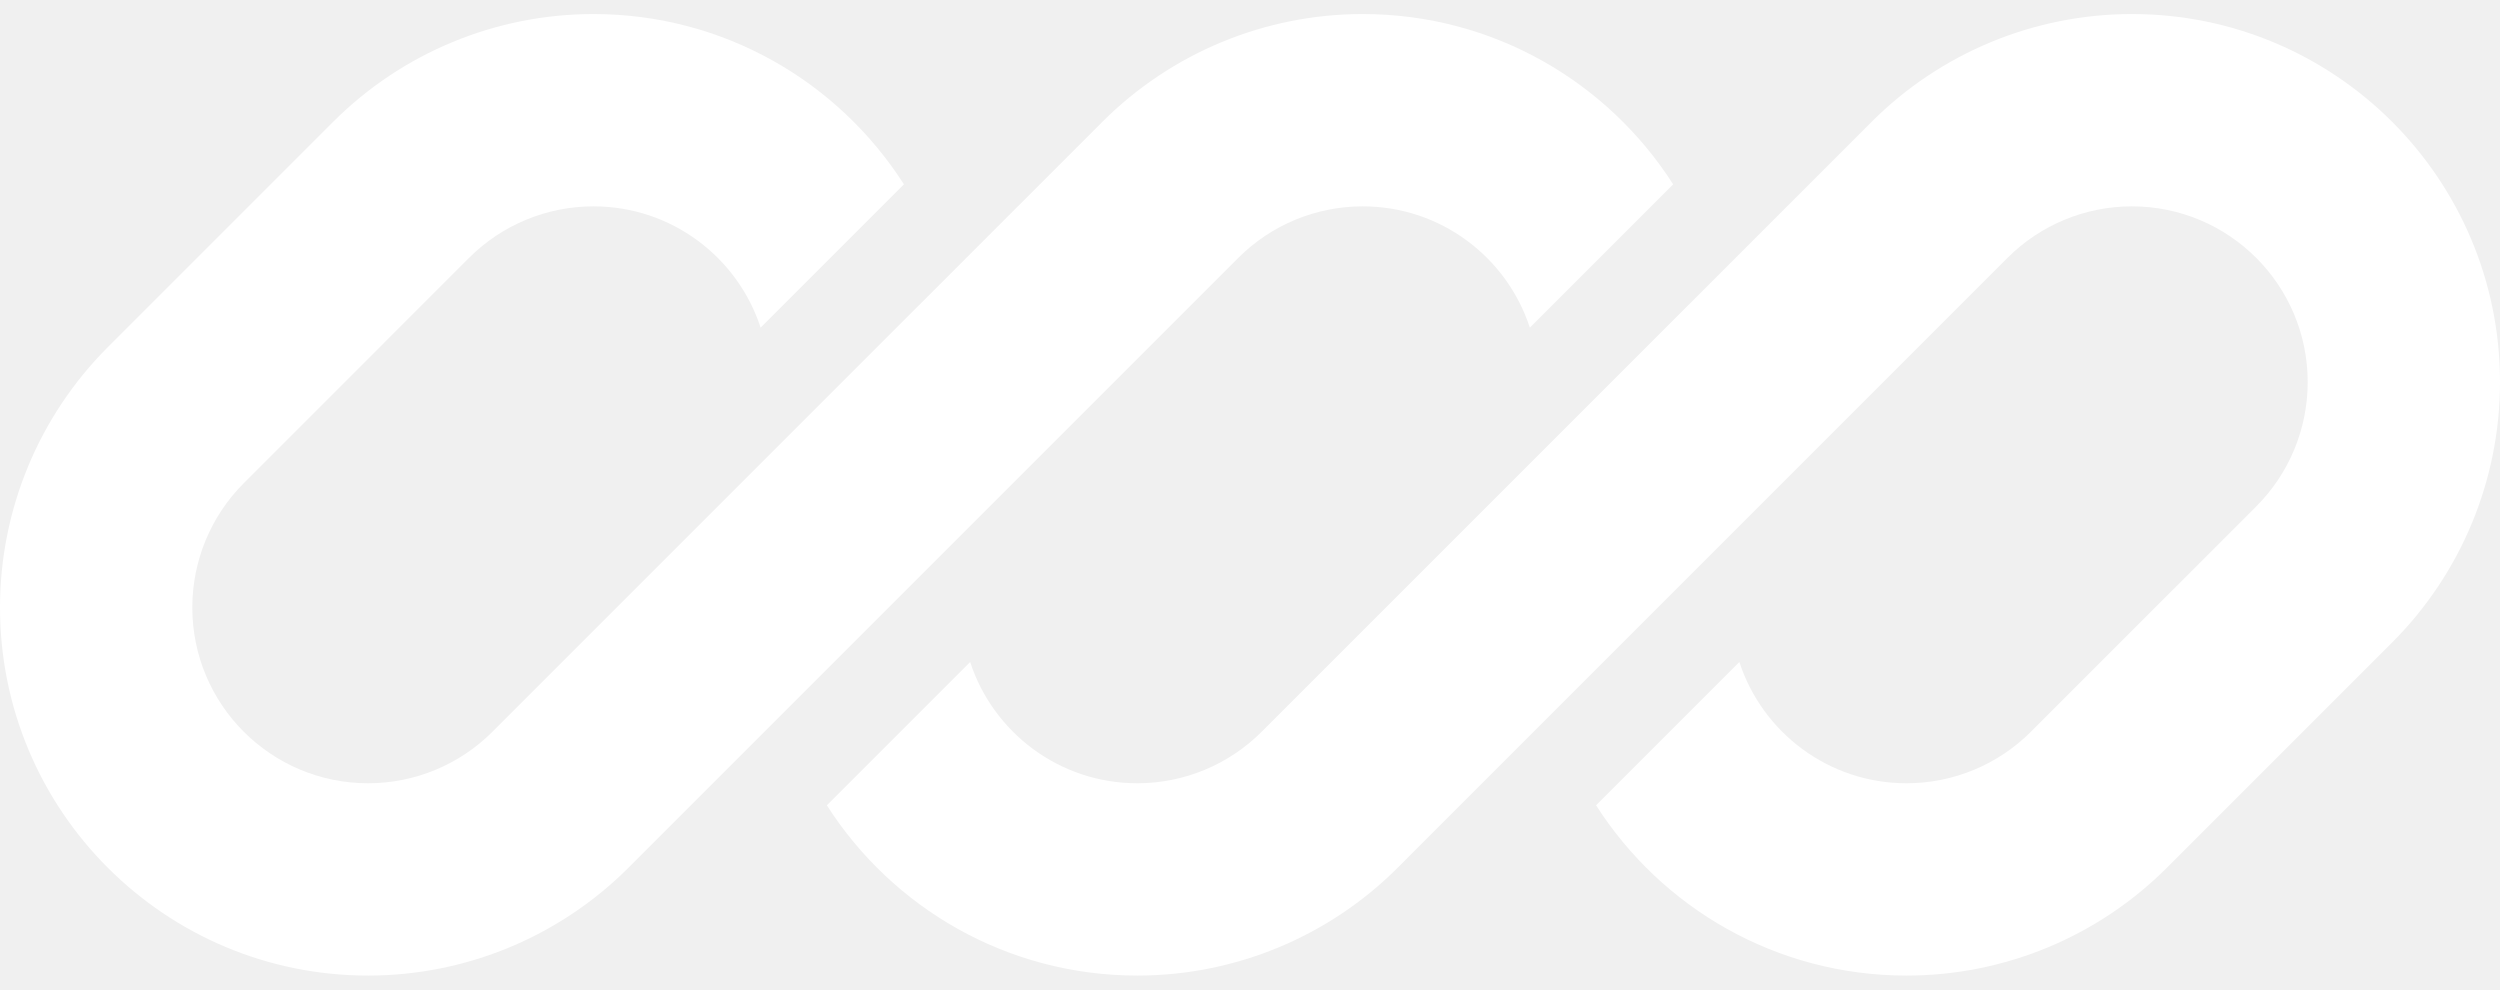
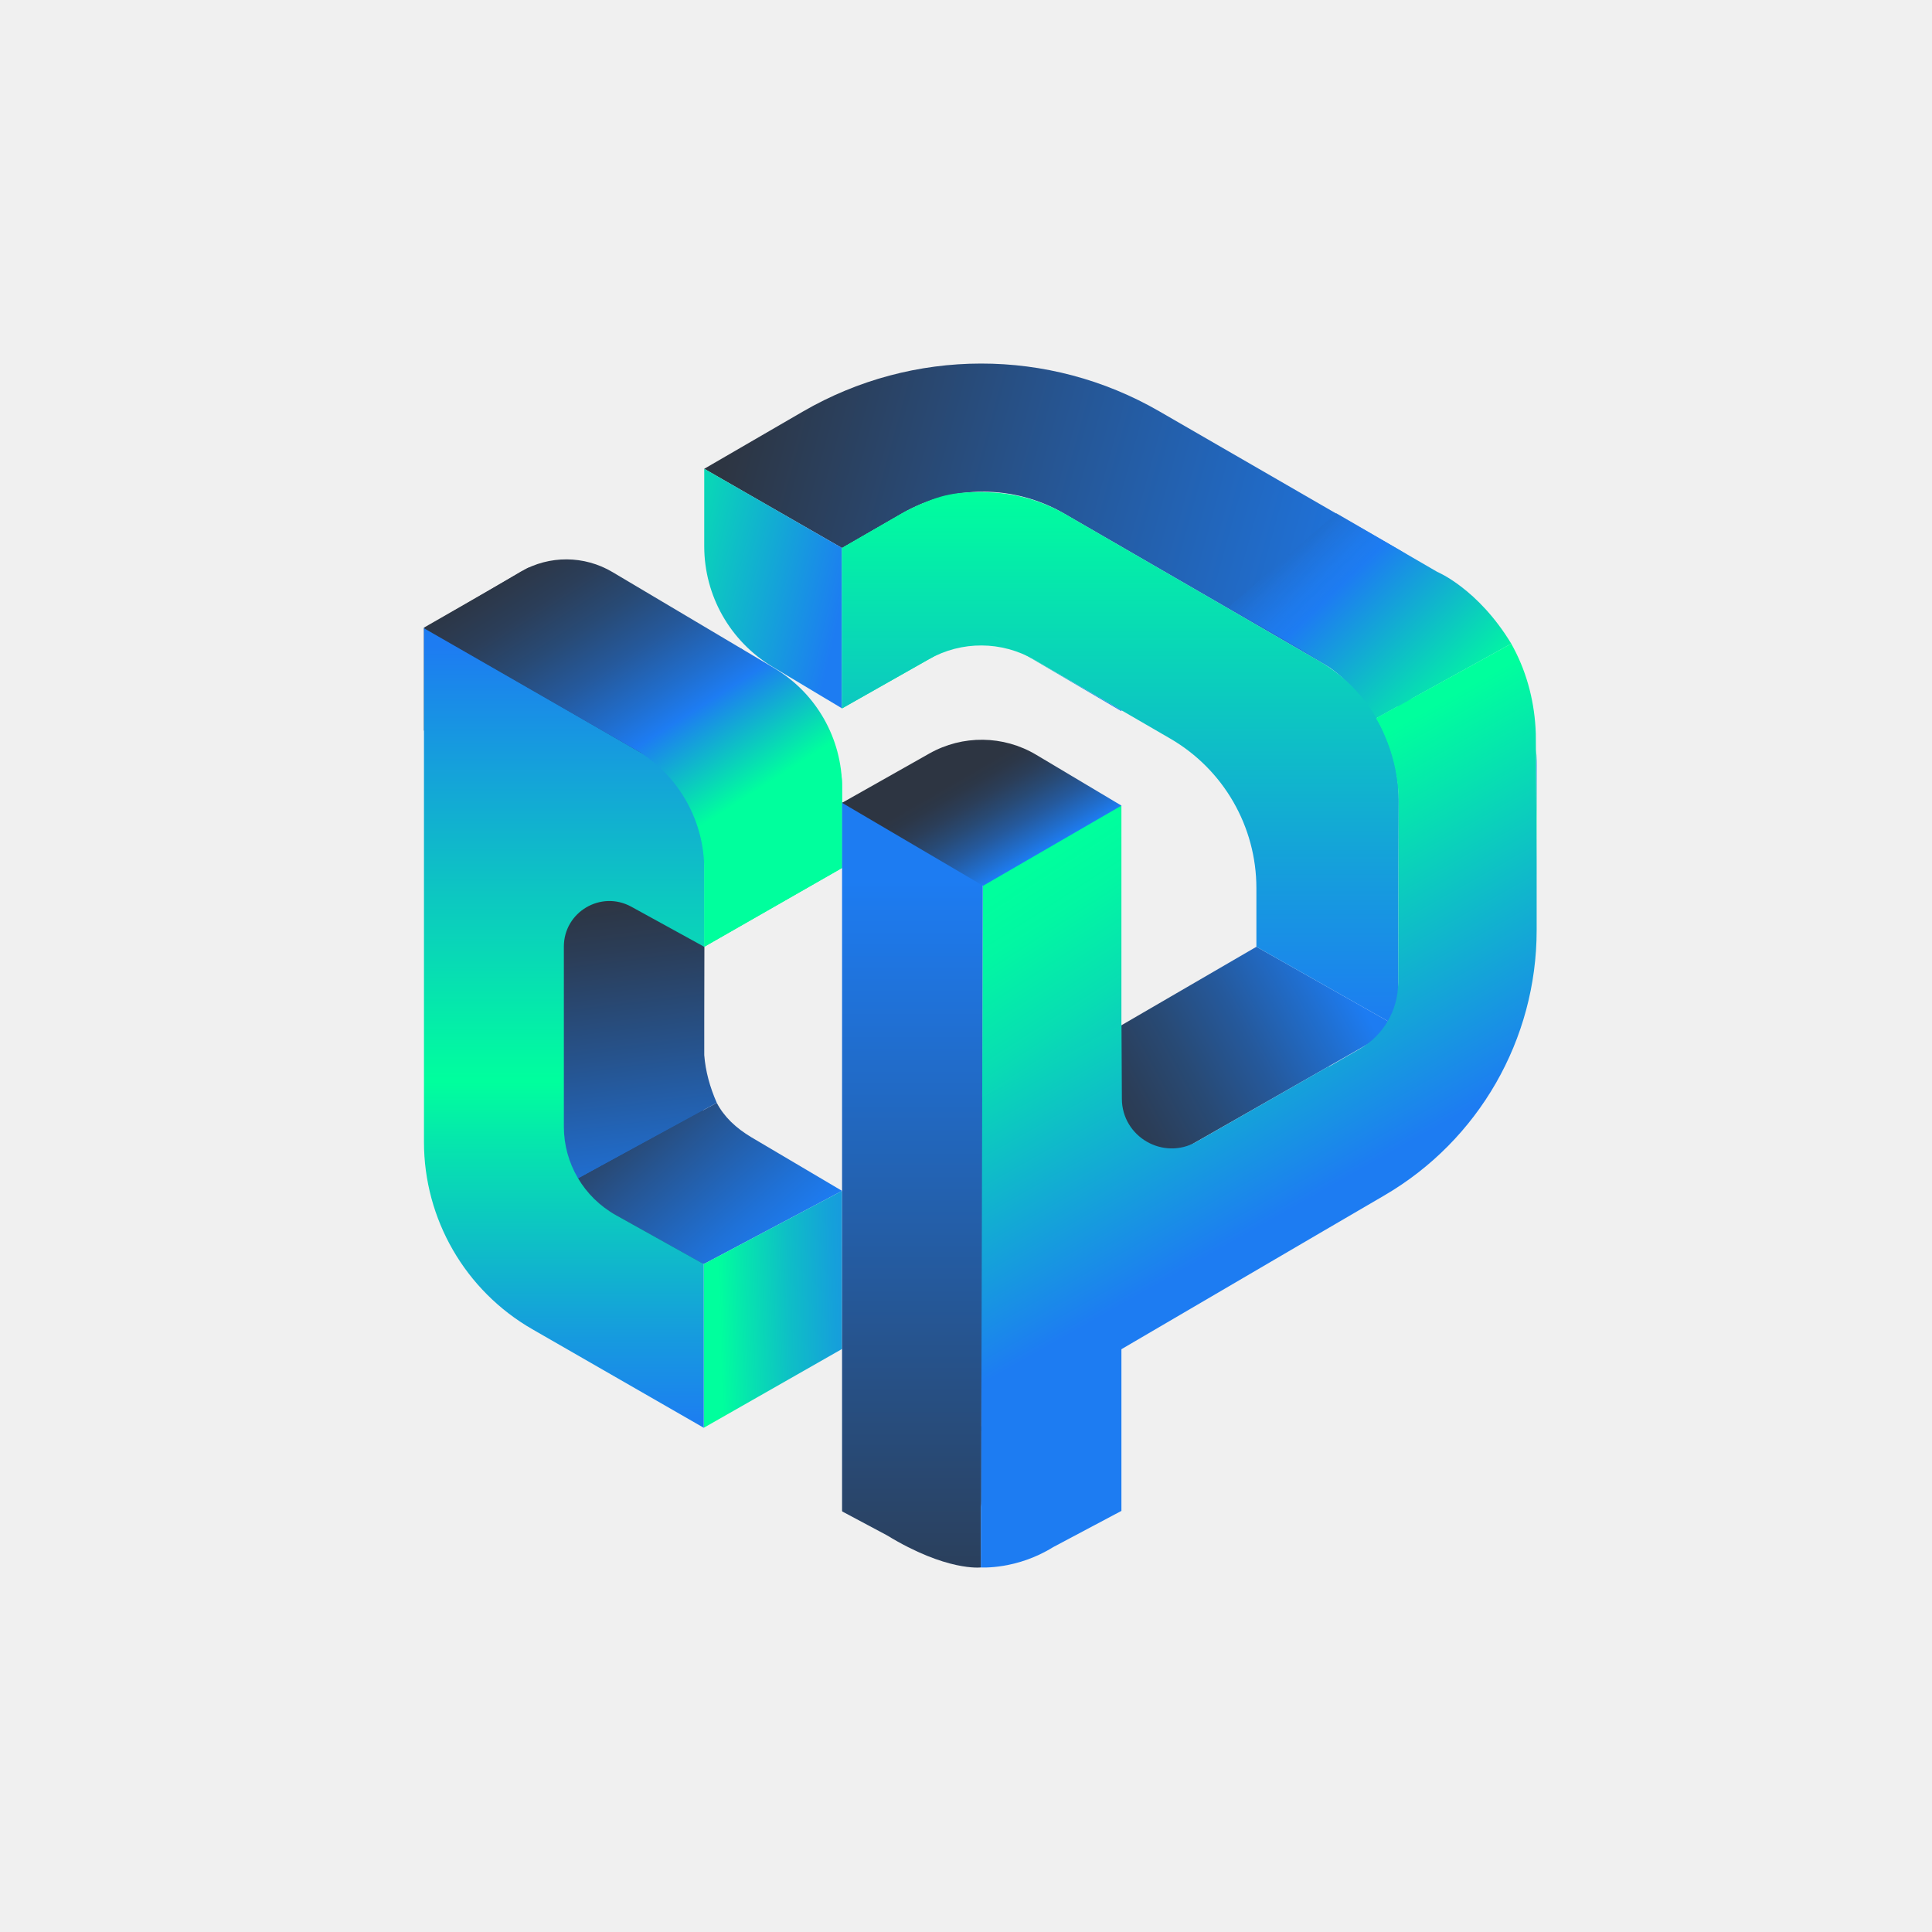
- <svg xmlns="http://www.w3.org/2000/svg" width="144" height="57" viewBox="0 0 144 57" fill="none">
-   <g clip-path="url(#clip0_52_5122)">
-     <path d="M34.181 0.809C28.557 0.809 23.164 3.043 19.188 7.019L6.21 19.996C2.234 23.973 0 29.366 0 34.99C0 46.7 9.493 56.193 21.204 56.193C26.827 56.193 32.22 53.959 36.197 49.983L45.173 41.006C45.173 41.006 45.173 41.006 45.173 41.006L71.328 14.851C73.227 12.952 75.803 11.886 78.489 11.886C82.985 11.886 86.797 14.816 88.119 18.872L96.373 10.617C92.608 4.719 86.005 0.809 78.489 0.809C72.865 0.809 67.472 3.043 63.495 7.019L28.364 42.15C26.465 44.049 23.889 45.116 21.204 45.116C15.611 45.116 11.077 40.583 11.077 34.99C11.077 32.304 12.144 29.728 14.043 27.829L27.02 14.851C28.919 12.952 31.495 11.886 34.181 11.886C38.678 11.886 42.49 14.816 43.811 18.872L52.066 10.617C48.3 4.719 41.697 0.809 34.181 0.809Z" fill="white" />
-     <path d="M72.671 42.15C70.772 44.049 68.197 45.116 65.511 45.116C61.015 45.116 57.203 42.186 55.881 38.132L47.627 46.386C51.393 52.283 57.995 56.193 65.511 56.193C71.134 56.193 76.528 53.959 80.504 49.983L115.635 14.851C117.534 12.952 120.11 11.886 122.796 11.886C128.389 11.886 132.923 16.419 132.923 22.012C132.923 24.698 131.856 27.274 129.957 29.173L116.979 42.15C115.08 44.049 112.504 45.116 109.819 45.116C105.322 45.116 101.51 42.186 100.188 38.131L91.934 46.385C95.7 52.283 102.302 56.193 109.819 56.193C115.442 56.193 120.835 53.959 124.812 49.983L137.789 37.005C141.765 33.029 144 27.636 144 22.012C144 10.302 134.506 0.809 122.796 0.809C117.172 0.809 111.779 3.043 107.803 7.019L72.671 42.15Z" fill="white" />
-   </g>
-   <defs>
-     <clipPath id="clip0_52_5122">
-       <rect width="144" height="55.385" fill="white" transform="translate(0 0.808594)" />
-     </clipPath>
-   </defs>
+ <svg xmlns="http://www.w3.org/2000/svg" version="1.1" id="Layer_1" x="0px" y="0px" viewBox="0 0 1080 1080" style="enable-background:new 0 0 1080 1080;" xml:space="preserve">
+   <style type="text/css">
+ 	.st0{fill:url(#SVGID_1_);}
+ 	.st1{fill:url(#SVGID_00000057139560797411100180000007510731860167801501_);}
+ 	.st2{fill:#2D3542;}
+ 	.st3{fill:url(#SVGID_00000078766739663244162300000016276494936816450188_);}
+ 	.st4{fill:url(#SVGID_00000118362530129107716350000006130054825355133880_);}
+ 	.st5{fill:url(#SVGID_00000156569583938499532200000004652068301861301907_);}
+ 	.st6{fill:url(#SVGID_00000151526368774106421960000002356026559517787565_);}
+ 	.st7{fill:#00FF9D;}
+ 	.st8{fill:url(#SVGID_00000127012445950094656310000010579183044686477458_);}
+ 	.st9{fill:url(#SVGID_00000015331415135263092220000011434714818021714579_);}
+ 	.st10{fill:url(#SVGID_00000052078507132067064970000005821143966996961931_);}
+ 	.st11{fill:url(#SVGID_00000165194145669637147050000012136964083660042920_);}
+ 	.st12{fill:url(#SVGID_00000183955891343869248170000010135295513953856687_);}
+ 	.st13{fill:url(#SVGID_00000055705151586002227210000009305013653082401423_);}
+ 	.st14{fill:url(#SVGID_00000123429265877016237890000018340270921763756683_);}
+ 	.st15{fill:url(#SVGID_00000170973837822822756410000001902790051904354215_);}
+ 	.st16{fill:url(#SVGID_00000071557312044391586490000000122275185369718433_);}
+ 	.st17{fill:url(#SVGID_00000030467842042120746310000015278235860383521444_);}
+ 	.st18{fill:url(#SVGID_00000037659126326533233670000002368936637357167549_);}
+ 	.st19{fill:url(#SVGID_00000120552020949648436720000013905096960656503722_);}
+ </style>
+   <linearGradient id="SVGID_1_" gradientUnits="userSpaceOnUse" x1="313.915" y1="663.358" x2="469.424" y2="663.358">
+     <stop offset="3.569619e-07" style="stop-color:#2D3542" />
+     <stop offset="0.118" style="stop-color:#2C3748" />
+     <stop offset="0.276" style="stop-color:#2B3E59" />
+     <stop offset="0.457" style="stop-color:#284A75" />
+     <stop offset="0.655" style="stop-color:#25599C" />
+     <stop offset="0.865" style="stop-color:#206ECE" />
+     <stop offset="1" style="stop-color:#1D7CF2" />
+   </linearGradient>
+   <polygon class="st0" points="469.42,665.69 392.12,620.09 313.92,663.03 392.12,706.63 " />
+   <linearGradient id="SVGID_00000036945944024609149690000009402129080647049367_" gradientUnits="userSpaceOnUse" x1="338.344" y1="602.366" x2="427.56" y2="703.644">
+     <stop offset="3.569619e-07" style="stop-color:#2D3542" />
+     <stop offset="0.422" style="stop-color:#265592" />
+     <stop offset="0.817" style="stop-color:#1F71D7" />
+     <stop offset="1" style="stop-color:#1D7CF2" />
+   </linearGradient>
+   <path style="fill:url(#SVGID_00000036945944024609149690000009402129080647049367_);" d="M400.68,616.49  c4.08,7.84,10.75,14.11,19.31,19.23l50.72,29.98l-77.31,40.94l-78.2-43.6L400.68,616.49z" />
+   <polygon class="st2" points="237,408.38 237,350.84 295.56,317.24 415.2,363.03 393.67,441.14 " />
+   <linearGradient id="SVGID_00000036947257097846338600000007702998387102956932_" gradientUnits="userSpaceOnUse" x1="588.561" y1="637.263" x2="753.248" y2="547.294">
+     <stop offset="3.569619e-07" style="stop-color:#2D3542" />
+     <stop offset="0.118" style="stop-color:#2C3748" />
+     <stop offset="0.276" style="stop-color:#2B3E59" />
+     <stop offset="0.457" style="stop-color:#284A75" />
+     <stop offset="0.655" style="stop-color:#25599C" />
+     <stop offset="0.865" style="stop-color:#206ECE" />
+     <stop offset="1" style="stop-color:#1D7CF2" />
+   </linearGradient>
+   <polygon style="fill:url(#SVGID_00000036947257097846338600000007702998387102956932_);" points="781.5,574.03 702.33,529.26   625.32,574.03 625.32,663.03 " />
+   <linearGradient id="SVGID_00000037663435846760342410000009001144981894008251_" gradientUnits="userSpaceOnUse" x1="455.111" y1="458.621" x2="630.977" y2="730.336">
+     <stop offset="0.275" style="stop-color:#00FF9D" />
+     <stop offset="0.369" style="stop-color:#02F6A3" />
+     <stop offset="0.524" style="stop-color:#08DDB3" />
+     <stop offset="0.722" style="stop-color:#11B4CE" />
+     <stop offset="0.949" style="stop-color:#1D7CF2" />
+   </linearGradient>
+   <path style="fill:url(#SVGID_00000037663435846760342410000009001144981894008251_);" d="M626.88,450.35V844.6l-38.13,20.24  c-20.51,12.76-40.48,11.37-40.48,11.37l0.05-79l0.22,0.08l0.95-349.55c0.04-13.4,13.54-22.58,26.02-17.66L626.88,450.35z" />
+   <linearGradient id="SVGID_00000114053159712493184090000016195251912894207419_" gradientUnits="userSpaceOnUse" x1="413.797" y1="226.177" x2="812.913" y2="336.3">
+     <stop offset="3.569619e-07" style="stop-color:#2D3542" />
+     <stop offset="0.422" style="stop-color:#265592" />
+     <stop offset="0.817" style="stop-color:#1F71D7" />
+     <stop offset="1" style="stop-color:#1D7CF2" />
+   </linearGradient>
+   <path style="fill:url(#SVGID_00000114053159712493184090000016195251912894207419_);" d="M782.43,307.55l-134.46-77.67  c-61.63-35.6-137.6-35.53-199.17,0.19l-55.13,31.99l77.04,44.28l33.68-19.41c27.95-16.12,62.38-16.09,90.31,0.07l187.34,108.37l0,0  C816.08,376.08,816.3,327.12,782.43,307.55z" />
+   <linearGradient id="SVGID_00000121241382492566294920000003366491246528410509_" gradientUnits="userSpaceOnUse" x1="473.558" y1="338.522" x2="343.012" y2="308.546">
+     <stop offset="0.023" style="stop-color:#1D7CF2" />
+     <stop offset="0.983" style="stop-color:#00FF9D" />
+   </linearGradient>
+   <path style="fill:url(#SVGID_00000121241382492566294920000003366491246528410509_);" d="M393.67,262.05v43.31  c0,27.62,14.51,53.21,38.21,67.4l38.83,23.24v-89.67L393.67,262.05z" />
+   <path class="st7" d="M393.67,441.14v88.12l77.04-44.06v-47.18c0-18.61-20.2-30.18-36.25-20.78L393.67,441.14z" />
+   <linearGradient id="SVGID_00000114060373657202835120000009186650271035340197_" gradientUnits="userSpaceOnUse" x1="402.137" y1="732.873" x2="534.518" y2="728.64">
+     <stop offset="3.516341e-07" style="stop-color:#00FF9D" />
+     <stop offset="0.11" style="stop-color:#06E5AE" />
+     <stop offset="0.293" style="stop-color:#0EBFC6" />
+     <stop offset="0.476" style="stop-color:#15A2D9" />
+     <stop offset="0.656" style="stop-color:#198DE7" />
+     <stop offset="0.832" style="stop-color:#1C80EF" />
+     <stop offset="1" style="stop-color:#1D7CF2" />
+   </linearGradient>
+   <polygon style="fill:url(#SVGID_00000114060373657202835120000009186650271035340197_);" points="393.41,798.14 470.71,754.08   470.71,665.69 393.41,706.63 " />
+   <linearGradient id="SVGID_00000157987095156667009290000008380167350764688009_" gradientUnits="userSpaceOnUse" x1="354.437" y1="486.127" x2="354.437" y2="663.034">
+     <stop offset="3.569619e-07" style="stop-color:#2D3542" />
+     <stop offset="0.118" style="stop-color:#2C3748" />
+     <stop offset="0.276" style="stop-color:#2B3E59" />
+     <stop offset="0.457" style="stop-color:#284A75" />
+     <stop offset="0.655" style="stop-color:#25599C" />
+     <stop offset="0.865" style="stop-color:#206ECE" />
+     <stop offset="1" style="stop-color:#1D7CF2" />
+   </linearGradient>
+   <polygon style="fill:url(#SVGID_00000157987095156667009290000008380167350764688009_);" points="393.67,529.26 393.41,620.09   315.2,663.03 315.2,486.13 " />
+   <linearGradient id="SVGID_00000070089810726967371810000001778325447858796479_" gradientUnits="userSpaceOnUse" x1="342.736" y1="502.397" x2="365.836" y2="687.44">
+     <stop offset="3.569619e-07" style="stop-color:#2D3542" />
+     <stop offset="0.155" style="stop-color:#2B3D57" />
+     <stop offset="0.474" style="stop-color:#26538D" />
+     <stop offset="0.929" style="stop-color:#1E76E4" />
+     <stop offset="1" style="stop-color:#1D7CF2" />
+   </linearGradient>
+   <path style="fill:url(#SVGID_00000070089810726967371810000001778325447858796479_);" d="M393.68,529.26v60.54  c0.7,9,3.13,17.89,7,26.68l-85.48,46.55l-4.64-168.85l63.08,5.15L393.68,529.26z" />
+   <linearGradient id="SVGID_00000093860377455570214420000007223084542534348986_" gradientUnits="userSpaceOnUse" x1="315.336" y1="350.838" x2="315.336" y2="798.14">
+     <stop offset="0.023" style="stop-color:#1D7CF2" />
+     <stop offset="0.568" style="stop-color:#00FF9D" />
+     <stop offset="0.634" style="stop-color:#05E9AB" />
+     <stop offset="0.885" style="stop-color:#169BDE" />
+     <stop offset="1" style="stop-color:#1D7CF2" />
+   </linearGradient>
+   <path style="fill:url(#SVGID_00000093860377455570214420000007223084542534348986_);" d="M237,350.84v287.51  c0,43.22,23.1,83.15,60.58,104.7l95.83,55.09v-91.51l-49.16-27.4c-17.93-10-29.05-28.92-29.05-49.45V529.16  c0-19.35,20.75-31.63,37.71-22.3l40.76,22.4v-88.12L237,350.84z" />
+   <path class="st7" d="M548.8,351.78l0.76-76.72c-17.18,0-24.99,1.56-43.84,11.03l-35.01,20.24v89.67L548.8,351.78z" />
+   <linearGradient id="SVGID_00000044142782206584483530000009669677040779733135_" gradientUnits="userSpaceOnUse" x1="816.214" y1="400.292" x2="686.139" y2="264.678">
+     <stop offset="4.315509e-07" style="stop-color:#00FF9D" />
+     <stop offset="0.472" style="stop-color:#1A89E9" />
+     <stop offset="0.525" style="stop-color:#1D7CF2" />
+     <stop offset="0.581" style="stop-color:#1E7AEC;stop-opacity:0.94" />
+     <stop offset="0.654" style="stop-color:#1F73DC;stop-opacity:0.862" />
+     <stop offset="0.737" style="stop-color:#2168C1;stop-opacity:0.773" />
+     <stop offset="0.827" style="stop-color:#25599B;stop-opacity:0.677" />
+     <stop offset="0.922" style="stop-color:#29456B;stop-opacity:0.575" />
+     <stop offset="0.993" style="stop-color:#2D3542;stop-opacity:0.5" />
+   </linearGradient>
+   <path style="fill:url(#SVGID_00000044142782206584483530000009669677040779733135_);" d="M844.81,359.82l-75.82,41.91  c0,0-11.15-19.3-27.83-30.03s-54.67-32.01-54.67-32.01l60.51-52.78l56.43,32.77C803.42,319.68,826.14,329.01,844.81,359.82z" />
+   <linearGradient id="SVGID_00000029759650614407309710000014877688456836258435_" gradientUnits="userSpaceOnUse" x1="626.3" y1="275.136" x2="626.3" y2="574.027">
+     <stop offset="3.516341e-07" style="stop-color:#00FF9D" />
+     <stop offset="0.153" style="stop-color:#05E9AB" />
+     <stop offset="0.733" style="stop-color:#169BDE" />
+     <stop offset="1" style="stop-color:#1D7CF2" />
+   </linearGradient>
+   <path style="fill:url(#SVGID_00000029759650614407309710000014877688456836258435_);" d="M781.88,447.11l-0.39,126.91l-79.16-44.76  v-32.8c0-34.45-18.35-66.29-48.15-83.58l-27.31-15.84l-48.7-28.23c-18.2-10.55-40.62-10.66-58.93-0.3l-48.53,27.48v-89.66  l32.75-18.89c28.52-16.44,63.65-16.41,92.15,0.06l31.26,18.09l110.36,63.83C764.95,385.46,781.99,415.1,781.88,447.11z" />
+   <linearGradient id="SVGID_00000042007215010319582520000006682044927152272265_" gradientUnits="userSpaceOnUse" x1="859.144" y1="457.516" x2="858.085" y2="418.997">
+     <stop offset="3.516341e-07" style="stop-color:#00FF9D" />
+     <stop offset="0.118" style="stop-color:#05E9AB" />
+     <stop offset="0.566" style="stop-color:#169BDE" />
+     <stop offset="0.772" style="stop-color:#1D7CF2" />
+     <stop offset="1" style="stop-color:#00FF9D" />
+   </linearGradient>
+   <path style="fill:url(#SVGID_00000042007215010319582520000006682044927152272265_);" d="M859,425.18v54.84l-0.4-60.84  C858.86,421.12,859,423.13,859,425.18z" />
+   <linearGradient id="SVGID_00000046332056677165167400000013900965780410176151_" gradientUnits="userSpaceOnUse" x1="548.797" y1="374.671" x2="626.879" y2="374.671">
+     <stop offset="3.516341e-07" style="stop-color:#00FF9D" />
+     <stop offset="0.153" style="stop-color:#05E9AB" />
+     <stop offset="0.733" style="stop-color:#169BDE" />
+     <stop offset="1" style="stop-color:#1D7CF2" />
+   </linearGradient>
+   <polygon style="fill:url(#SVGID_00000046332056677165167400000013900965780410176151_);" points="626.88,397.05 626.88,397.56   548.8,351.78 " />
+   <linearGradient id="SVGID_00000120523919442404287690000016194393129989059761_" gradientUnits="userSpaceOnUse" x1="642.596" y1="484.379" x2="743.85" y2="663.542">
+     <stop offset="3.516341e-07" style="stop-color:#00FF9D" />
+     <stop offset="1" style="stop-color:#1D7CF2" />
+   </linearGradient>
+   <path style="fill:url(#SVGID_00000120523919442404287690000016194393129989059761_);" d="M859,480.02v40  c0,61-32.38,117.41-85.06,148.18l-31,18.1l-2.87,1.67L548.44,800.12V613.45l78.44-40.32l0.24,41.08  c0.13,21.33,23.17,34.63,41.7,24.06L742.94,596v0.23l17.3-9.96c13.16-7.57,21.28-21.59,21.33-36.77l0.31-103.01  c-0.31-10.66-2.32-21.22-6.13-31.18c-3.75-9.76-6.57-13.81-6.57-13.81l75.61-41.69c0.49,0.86,0.95,1.73,1.4,2.57  c7.76,14.69,11.78,31.05,12.33,47.65l0.06,9.14L859,480.02z" />
+   <linearGradient id="SVGID_00000112627198696412210870000001280960365420550809_" gradientUnits="userSpaceOnUse" x1="276.918" y1="263.937" x2="402.797" y2="460.748">
+     <stop offset="0.166" style="stop-color:#2D3542" />
+     <stop offset="0.233" style="stop-color:#2C3748" />
+     <stop offset="0.323" style="stop-color:#2B3E59" />
+     <stop offset="0.427" style="stop-color:#284A75" />
+     <stop offset="0.54" style="stop-color:#25599C" />
+     <stop offset="0.659" style="stop-color:#206ECE" />
+     <stop offset="0.736" style="stop-color:#1D7CF2" />
+     <stop offset="0.979" style="stop-color:#00FF9D" />
+   </linearGradient>
+   <path style="fill:url(#SVGID_00000112627198696412210870000001280960365420550809_);" d="M470.72,440.15v45.05l-77.04,44.07v-43.31  c0-26.71-13.74-51.47-36.24-65.63l-120.26-69.04l54.05-31.8c15.85-9.17,35.4-9.05,51.14,0.3l62.85,37.32l23.66,14.05l3.87,2.3  C456.28,387.43,470.72,412.77,470.72,440.15z" />
+   <linearGradient id="SVGID_00000086673915196767597150000018062088558776501934_" gradientUnits="userSpaceOnUse" x1="510.11" y1="940.702" x2="510.11" y2="492.078">
+     <stop offset="0" style="stop-color:#2D3542" />
+     <stop offset="0.551" style="stop-color:#245DA5" />
+     <stop offset="1" style="stop-color:#1D7CF2" />
+   </linearGradient>
+   <path style="fill:url(#SVGID_00000086673915196767597150000018062088558776501934_);" d="M549.51,445.8l-1.06,393.15  c0,1.15-0.06,2.27-0.18,3.35v33.91c0,0-19.13,2.37-52.46-17.96l-25.09-13.38l0.21-0.13l-0.21-0.09V448.77l54.48-19.98  C537.02,424.46,549.53,433.22,549.51,445.8z" />
+   <linearGradient id="SVGID_00000049903726299866103660000001614273798332050331_" gradientUnits="userSpaceOnUse" x1="528.938" y1="415.162" x2="568.729" y2="484.083">
+     <stop offset="0.26" style="stop-color:#2D3542" />
+     <stop offset="0.347" style="stop-color:#2C3748" />
+     <stop offset="0.464" style="stop-color:#2B3E59" />
+     <stop offset="0.598" style="stop-color:#284A75" />
+     <stop offset="0.745" style="stop-color:#25599C" />
+     <stop offset="0.9" style="stop-color:#206ECE" />
+     <stop offset="1" style="stop-color:#1D7CF2" />
+   </linearGradient>
+   <path style="fill:url(#SVGID_00000049903726299866103660000001614273798332050331_);" d="M519.51,421.22l-48.79,27.56l78.85,46.37  l77.32-44.81l-47.67-28.43C560.88,410.98,538.09,410.72,519.51,421.22z" />
</svg>
